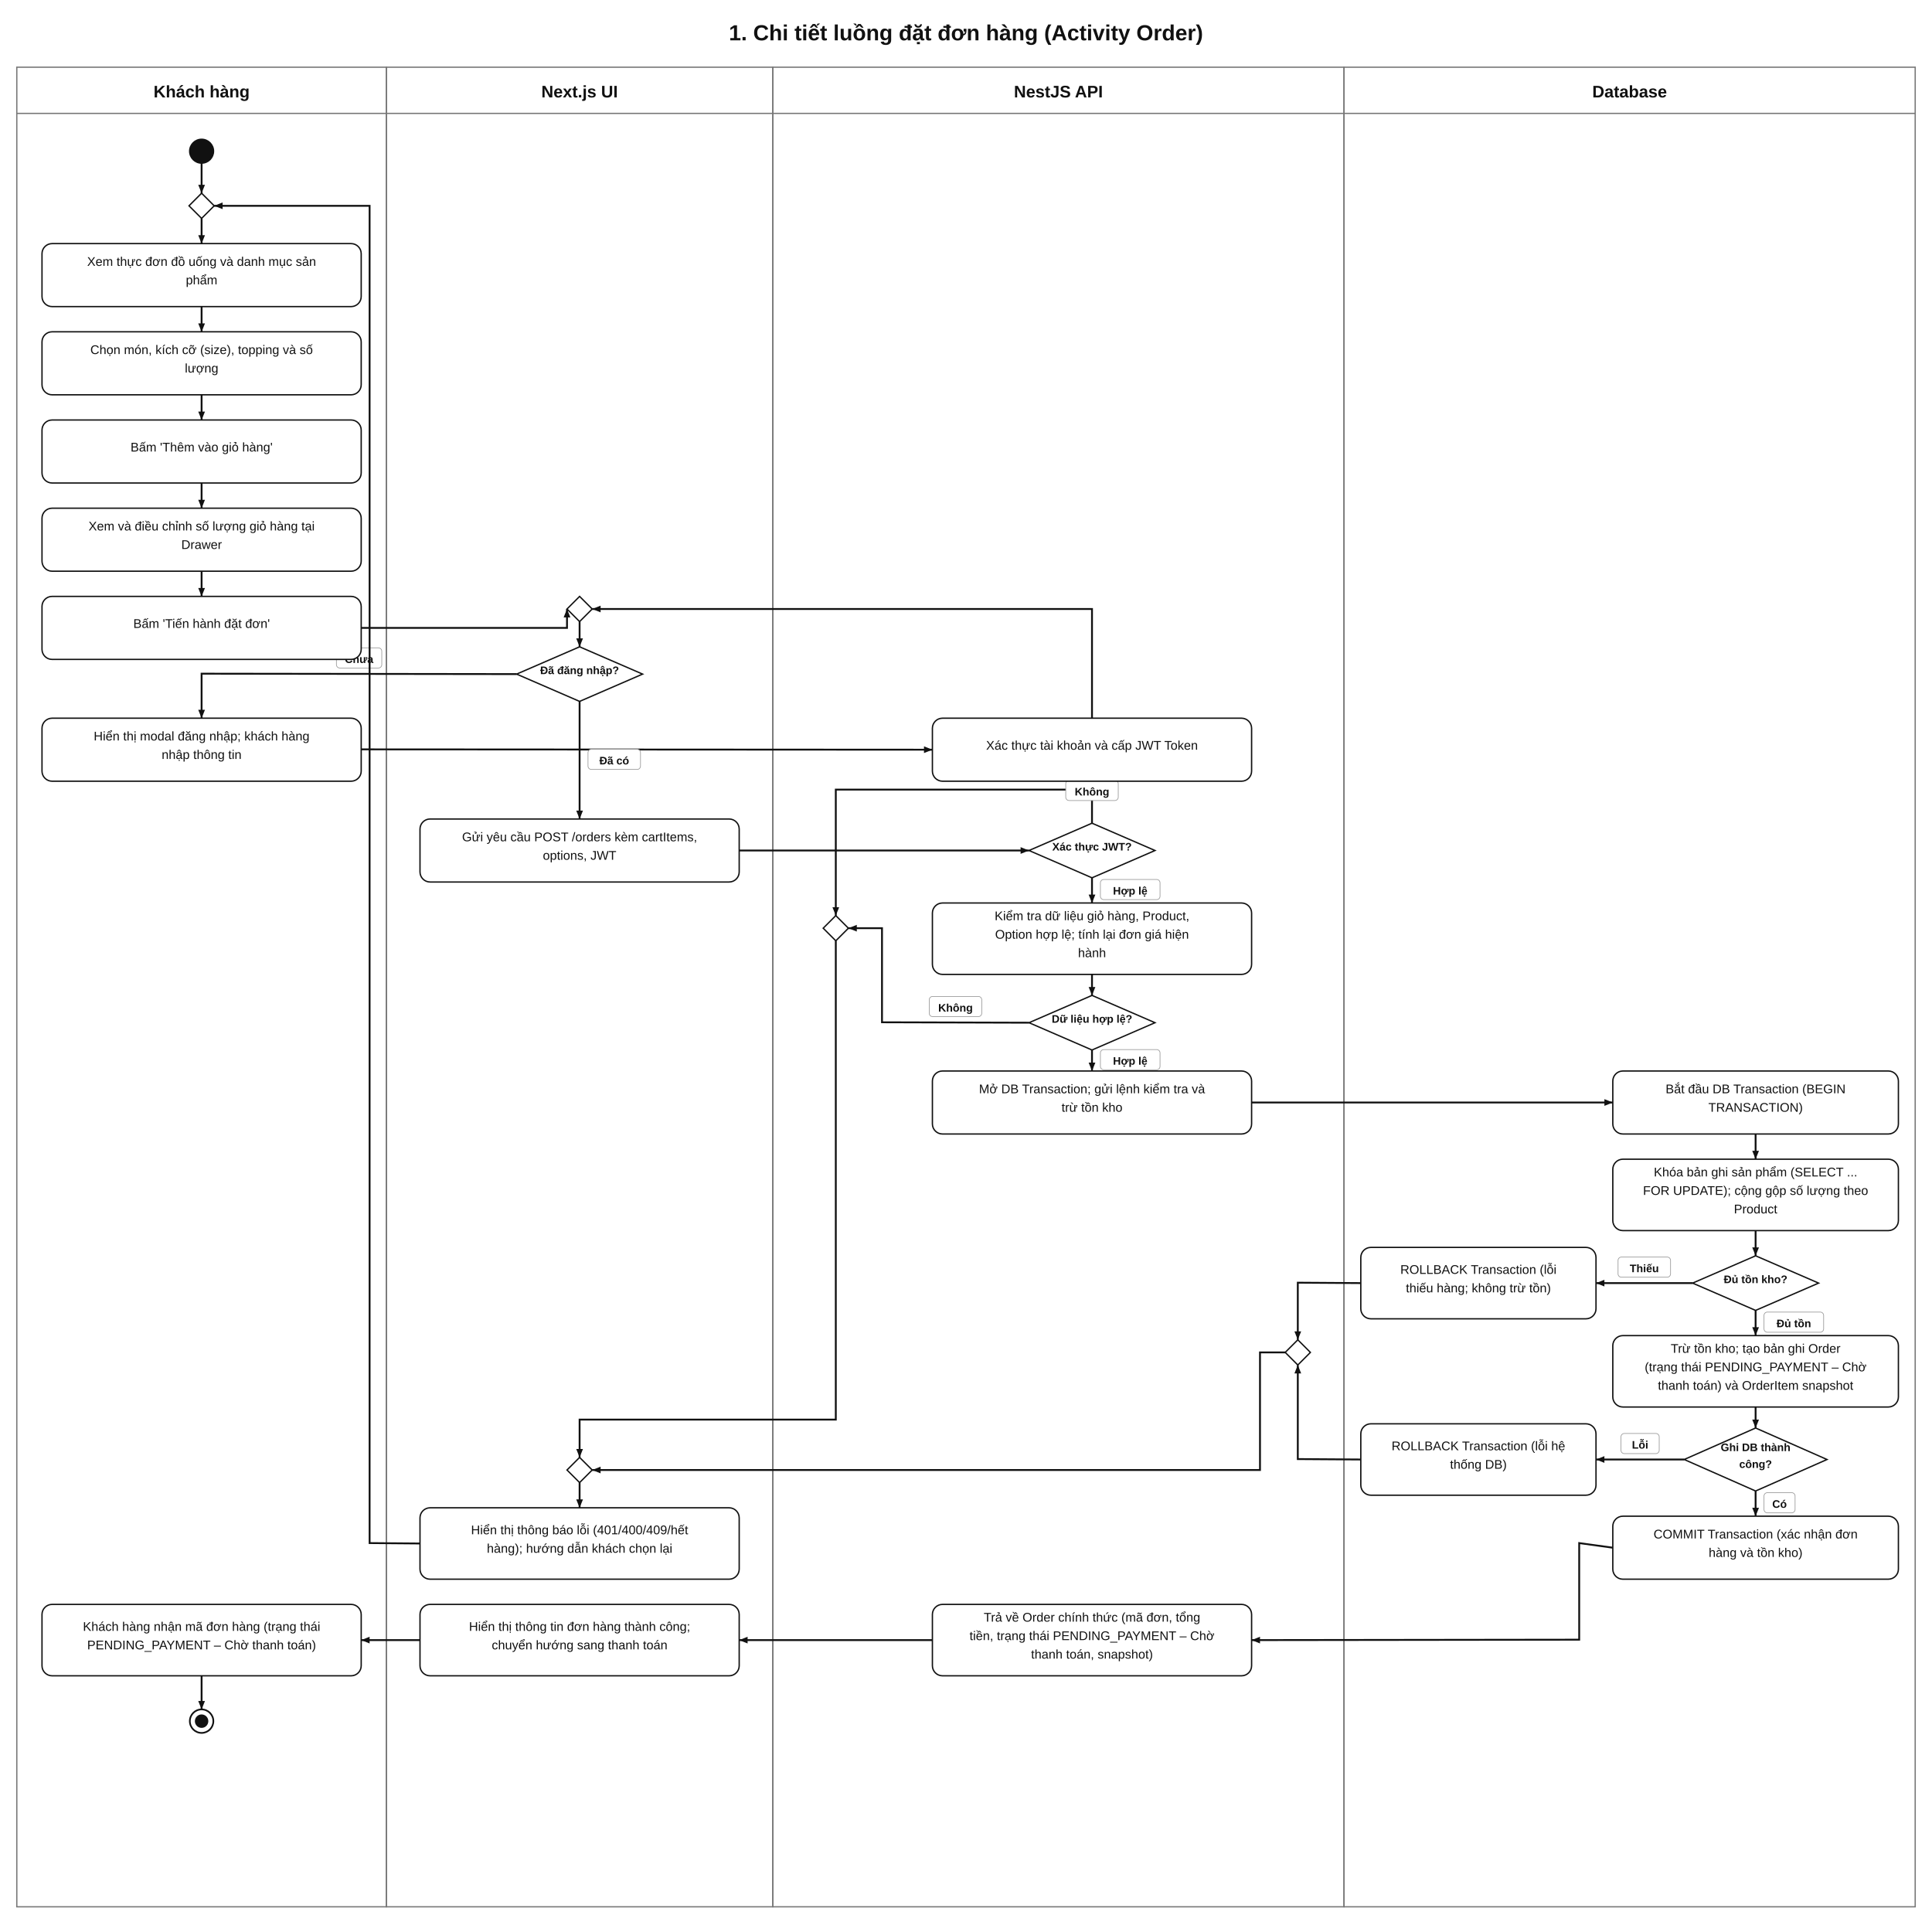
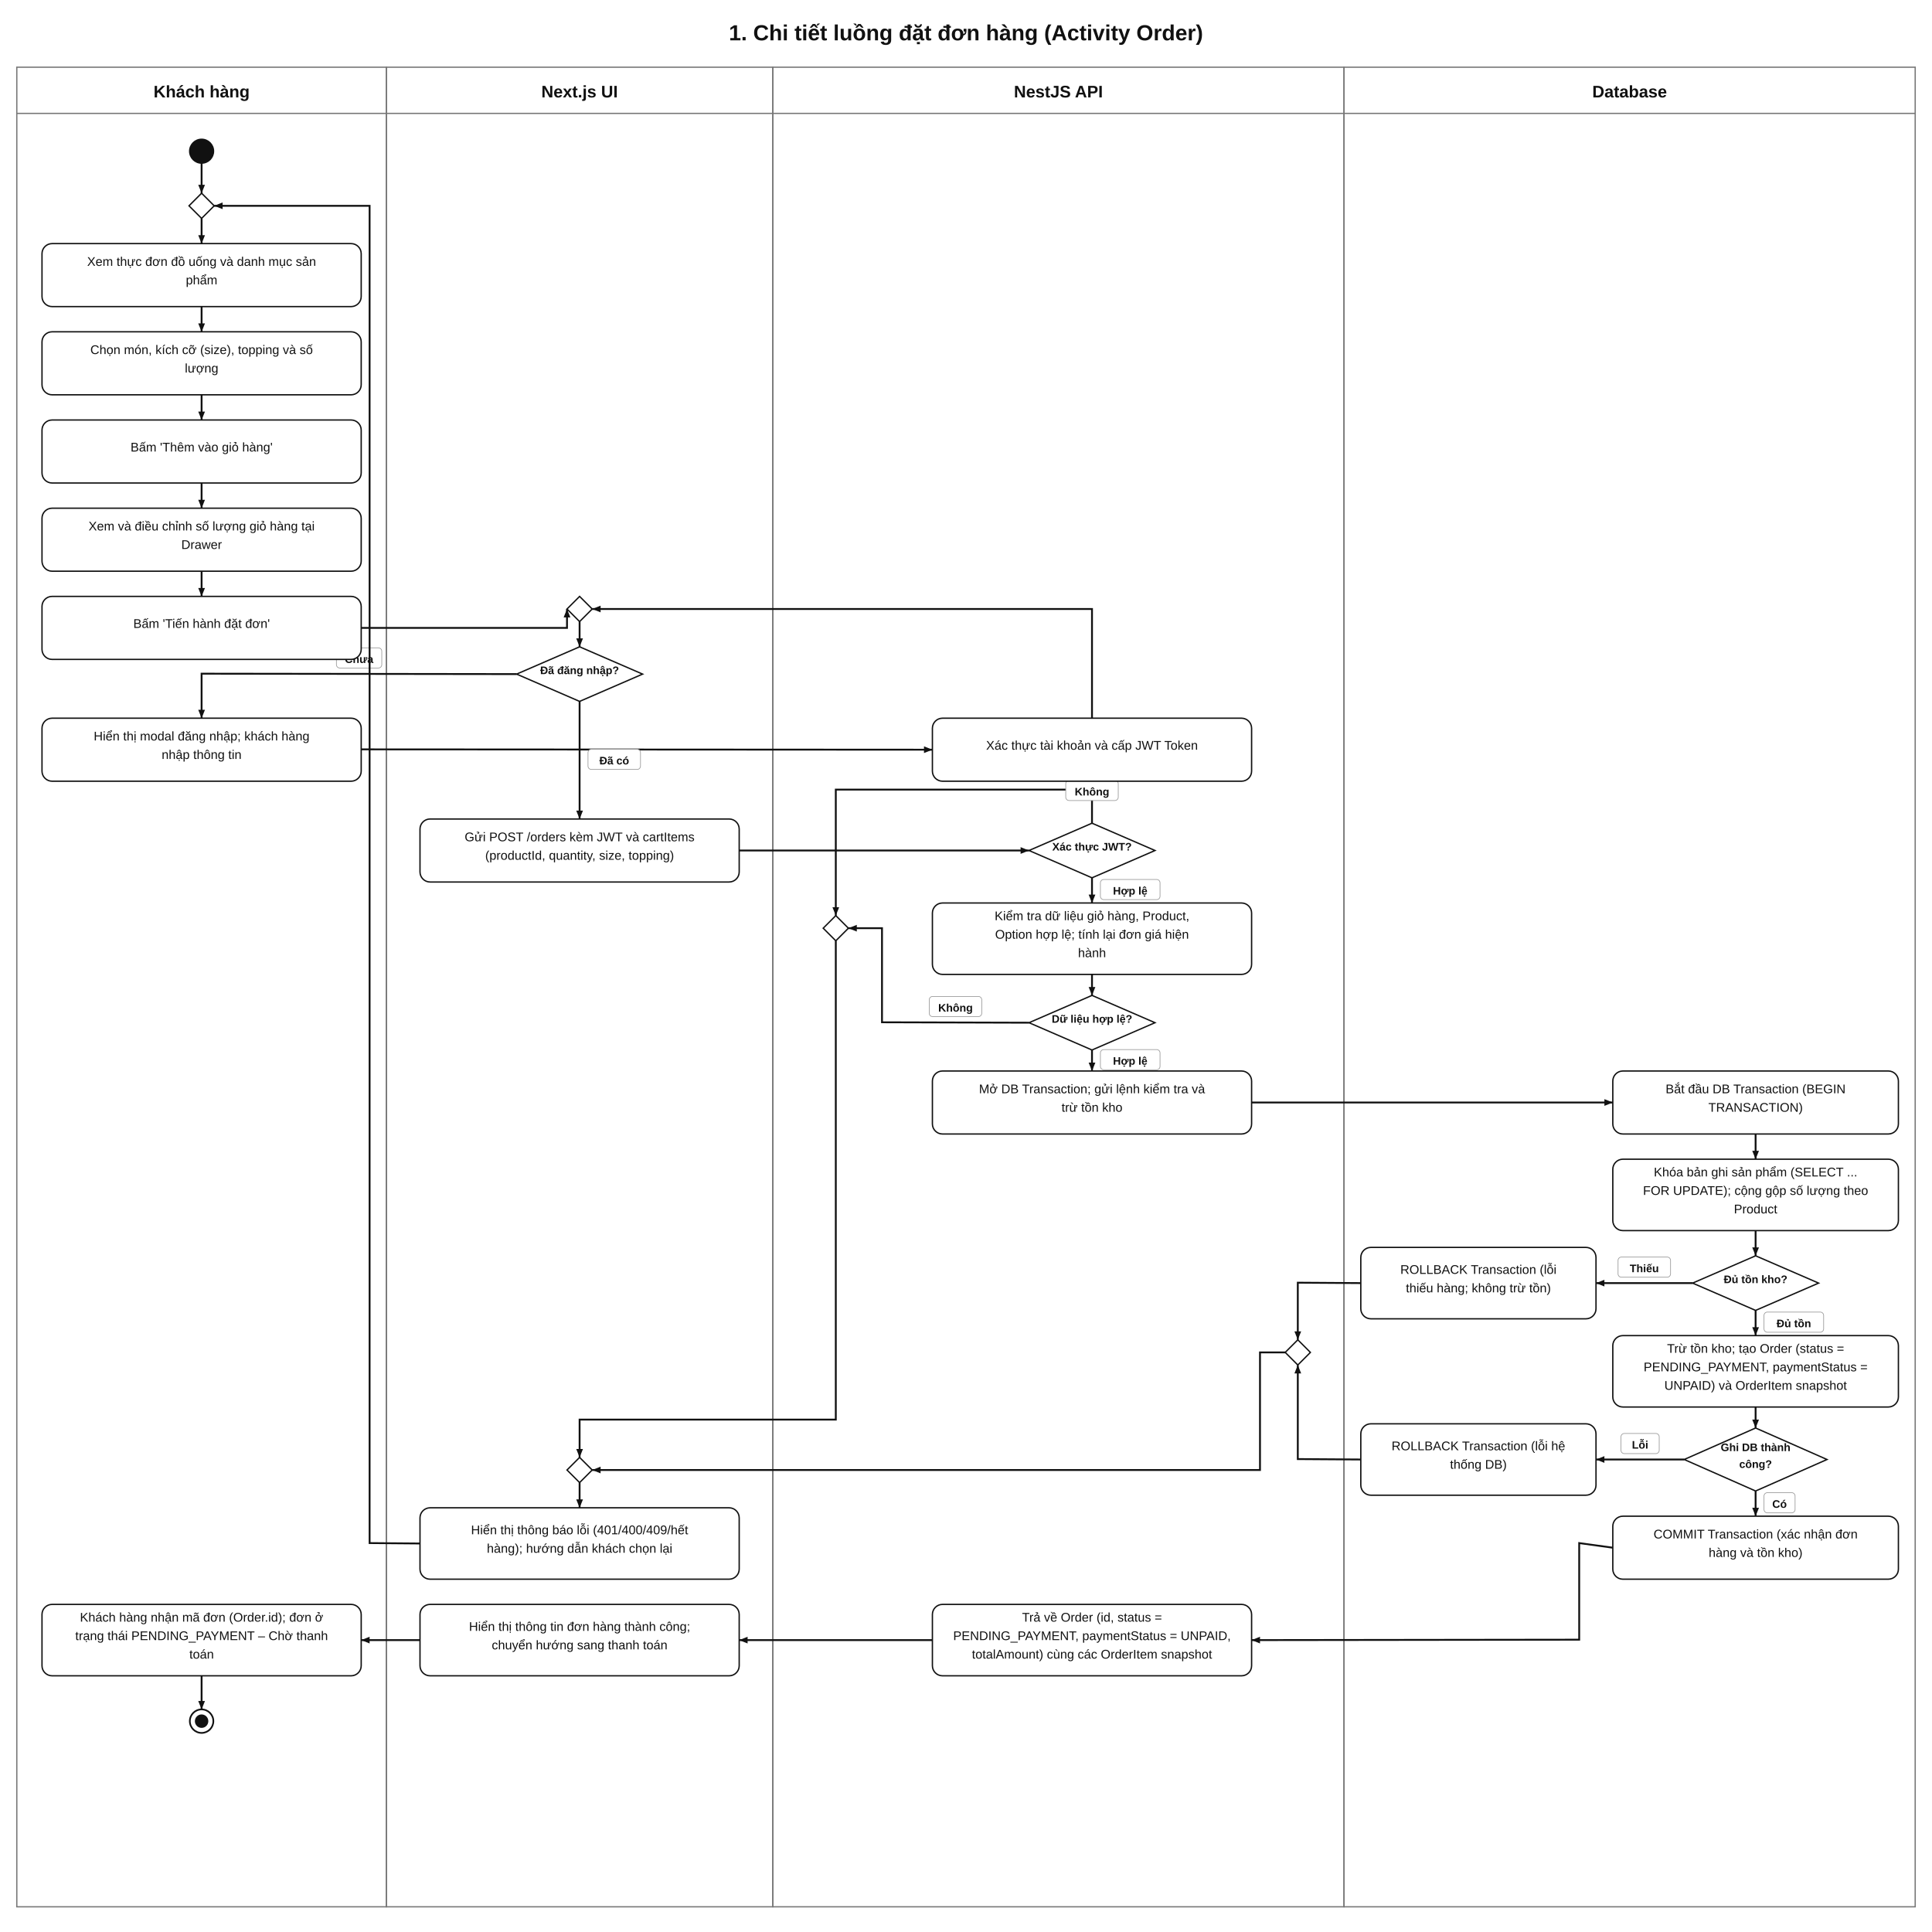
<svg xmlns="http://www.w3.org/2000/svg" width="2300" height="2300" viewBox="0 0 2300 2300" style="background:#ffffff;color-scheme:light">
  <defs>
    <marker id="arr" markerWidth="12" markerHeight="10" refX="11" refY="5" orient="auto" markerUnits="userSpaceOnUse">
      <path d="M1,1 L11,5 L1,9 Z" fill="#111111" />
    </marker>
  </defs>
  <rect width="2300" height="2300" fill="#ffffff" />
  <text x="1150.0" y="48" fill="#111111" font-family="Arial" font-size="26" font-weight="700" text-anchor="middle">1. Chi tiết luồng đặt đơn hàng (Activity Order)</text>
  <rect x="20" y="80" width="440" height="2190" fill="none" stroke="#777777" stroke-width="1.5" />
  <line x1="20" y1="135" x2="460" y2="135" stroke="#777777" stroke-width="1.5" />
  <text x="240.0" y="116" fill="#111111" font-family="Arial" font-size="20" font-weight="700" text-anchor="middle">Khách hàng</text>
  <rect x="460" y="80" width="460" height="2190" fill="none" stroke="#777777" stroke-width="1.5" />
  <line x1="460" y1="135" x2="920" y2="135" stroke="#777777" stroke-width="1.5" />
  <text x="690.0" y="116" fill="#111111" font-family="Arial" font-size="20" font-weight="700" text-anchor="middle">Next.js UI</text>
  <rect x="920" y="80" width="680" height="2190" fill="none" stroke="#777777" stroke-width="1.5" />
  <line x1="920" y1="135" x2="1600" y2="135" stroke="#777777" stroke-width="1.5" />
  <text x="1260.0" y="116" fill="#111111" font-family="Arial" font-size="20" font-weight="700" text-anchor="middle">NestJS API</text>
  <rect x="1600" y="80" width="680" height="2190" fill="none" stroke="#777777" stroke-width="1.5" />
  <line x1="1600" y1="135" x2="2280" y2="135" stroke="#777777" stroke-width="1.5" />
  <text x="1940.0" y="116" fill="#111111" font-family="Arial" font-size="20" font-weight="700" text-anchor="middle">Database</text>
  <polyline points="240.0,194.0 240.0,230.0" stroke="#111111" stroke-width="2.2" fill="none" marker-end="url(#arr)" />
  <polyline points="240.0,260.0 240.0,290.0" stroke="#111111" stroke-width="2.2" fill="none" marker-end="url(#arr)" />
  <polyline points="240.0,365.0 240.0,395.0" stroke="#111111" stroke-width="2.2" fill="none" marker-end="url(#arr)" />
  <polyline points="240.0,470.0 240.0,500.0" stroke="#111111" stroke-width="2.2" fill="none" marker-end="url(#arr)" />
  <polyline points="240.0,575.0 240.0,605.0" stroke="#111111" stroke-width="2.2" fill="none" marker-end="url(#arr)" />
  <polyline points="240.0,680.0 240.0,710.0" stroke="#111111" stroke-width="2.2" fill="none" marker-end="url(#arr)" />
  <polyline points="430.0,747.5 675.0,747.5 675.0,725.0" stroke="#111111" stroke-width="2.2" fill="none" marker-end="url(#arr)" />
  <polyline points="690.0,740.0 690.0,770.0" stroke="#111111" stroke-width="2.2" fill="none" marker-end="url(#arr)" />
  <polyline points="615.0,802.5 240.0,802.0 240.0,855.0" stroke="#111111" stroke-width="2.2" fill="none" marker-end="url(#arr)" />
  <rect x="400.5" y="771.25" width="54.0" height="24" fill="#ffffff" stroke="#999999" stroke-width="0.8" rx="4" />
  <text x="427.5" y="789.25" fill="#111111" font-family="Arial" font-size="13" font-weight="600" text-anchor="middle">Chưa</text>
  <polyline points="240.0,930.0 240.0,892.0 1110.0,892.5" stroke="#111111" stroke-width="2.2" fill="none" marker-end="url(#arr)" />
  <polyline points="1300.0,855.0 1300.0,725.0 705.0,725.0" stroke="#111111" stroke-width="2.2" fill="none" marker-end="url(#arr)" />
  <polyline points="690.0,835.0 690.0,975.0" stroke="#111111" stroke-width="2.2" fill="none" marker-end="url(#arr)" />
  <rect x="700.0" y="892.0" width="62.5" height="24" fill="#ffffff" stroke="#999999" stroke-width="0.8" rx="4" />
  <text x="731.25" y="910.0" fill="#111111" font-family="Arial" font-size="13" font-weight="600" text-anchor="middle">Đã có</text>
  <polyline points="880.0,1012.5 1225.0,1012.5" stroke="#111111" stroke-width="2.2" fill="none" marker-end="url(#arr)" />
  <polyline points="1300.0,1045.0 1300.0,1075.0" stroke="#111111" stroke-width="2.2" fill="none" marker-end="url(#arr)" />
  <rect x="1310.0" y="1047.0" width="71.0" height="24" fill="#ffffff" stroke="#999999" stroke-width="0.8" rx="4" />
  <text x="1345.5" y="1065.0" fill="#111111" font-family="Arial" font-size="13" font-weight="600" text-anchor="middle">Hợp lệ</text>
  <polyline points="1300.0,980.0 1300.0,940.0 995.0,940.0 995.0,1090.0" stroke="#111111" stroke-width="2.2" fill="none" marker-end="url(#arr)" />
  <rect x="1268.75" y="929.0" width="62.5" height="24" fill="#ffffff" stroke="#999999" stroke-width="0.8" rx="4" />
  <text x="1300.0" y="947.0" fill="#111111" font-family="Arial" font-size="13" font-weight="600" text-anchor="middle">Không</text>
  <polyline points="1300.0,1160.0 1300.0,1185.0" stroke="#111111" stroke-width="2.2" fill="none" marker-end="url(#arr)" />
  <polyline points="1300.0,1250.0 1300.0,1275.0" stroke="#111111" stroke-width="2.2" fill="none" marker-end="url(#arr)" />
  <rect x="1310.0" y="1249.5" width="71.0" height="24" fill="#ffffff" stroke="#999999" stroke-width="0.8" rx="4" />
  <text x="1345.5" y="1267.5" fill="#111111" font-family="Arial" font-size="13" font-weight="600" text-anchor="middle">Hợp lệ</text>
  <polyline points="1225.0,1217.5 1050.0,1217.0 1050.0,1105.0 1010.0,1105.0" stroke="#111111" stroke-width="2.2" fill="none" marker-end="url(#arr)" />
  <rect x="1106.25" y="1186.25" width="62.5" height="24" fill="#ffffff" stroke="#999999" stroke-width="0.8" rx="4" />
  <text x="1137.5" y="1204.25" fill="#111111" font-family="Arial" font-size="13" font-weight="600" text-anchor="middle">Không</text>
  <polyline points="1490.0,1312.5 1920.0,1312.5" stroke="#111111" stroke-width="2.2" fill="none" marker-end="url(#arr)" />
  <polyline points="2090.0,1350.0 2090.0,1380.0" stroke="#111111" stroke-width="2.2" fill="none" marker-end="url(#arr)" />
  <polyline points="2090.0,1465.0 2090.0,1495.0" stroke="#111111" stroke-width="2.2" fill="none" marker-end="url(#arr)" />
  <polyline points="2090.0,1560.0 2090.0,1590.0" stroke="#111111" stroke-width="2.2" fill="none" marker-end="url(#arr)" />
  <rect x="2100.0" y="1562.0" width="71.0" height="24" fill="#ffffff" stroke="#999999" stroke-width="0.8" rx="4" />
  <text x="2135.5" y="1580.0" fill="#111111" font-family="Arial" font-size="13" font-weight="600" text-anchor="middle">Đủ tồn</text>
  <polyline points="2015.0,1527.5 1900.0,1527.5" stroke="#111111" stroke-width="2.2" fill="none" marker-end="url(#arr)" />
  <rect x="1926.25" y="1496.5" width="62.5" height="24" fill="#ffffff" stroke="#999999" stroke-width="0.8" rx="4" />
  <text x="1957.5" y="1514.5" fill="#111111" font-family="Arial" font-size="13" font-weight="600" text-anchor="middle">Thiếu</text>
  <polyline points="1620.0,1527.5 1545.0,1527.0 1545.0,1595.0" stroke="#111111" stroke-width="2.2" fill="none" marker-end="url(#arr)" />
  <polyline points="2090.0,1675.0 2090.0,1700.0" stroke="#111111" stroke-width="2.2" fill="none" marker-end="url(#arr)" />
  <polyline points="2090.0,1775.0 2090.0,1805.0" stroke="#111111" stroke-width="2.2" fill="none" marker-end="url(#arr)" />
  <rect x="2100.0" y="1777.0" width="37.0" height="24" fill="#ffffff" stroke="#999999" stroke-width="0.8" rx="4" />
  <text x="2118.5" y="1795.0" fill="#111111" font-family="Arial" font-size="13" font-weight="600" text-anchor="middle">Có</text>
  <polyline points="2005.0,1737.5 1900.0,1737.5" stroke="#111111" stroke-width="2.2" fill="none" marker-end="url(#arr)" />
  <rect x="1929.75" y="1706.5" width="45.5" height="24" fill="#ffffff" stroke="#999999" stroke-width="0.8" rx="4" />
  <text x="1952.5" y="1724.5" fill="#111111" font-family="Arial" font-size="13" font-weight="600" text-anchor="middle">Lỗi</text>
  <polyline points="1620.0,1737.5 1545.0,1737.0 1545.0,1625.0" stroke="#111111" stroke-width="2.2" fill="none" marker-end="url(#arr)" />
  <polyline points="995.0,1120.0 995.0,1690.0 690.0,1690.0 690.0,1735.0" stroke="#111111" stroke-width="2.2" fill="none" marker-end="url(#arr)" />
  <polyline points="1530.0,1610.0 1500.0,1610.0 1500.0,1750.0 705.0,1750.0" stroke="#111111" stroke-width="2.2" fill="none" marker-end="url(#arr)" />
  <polyline points="690.0,1765.0 690.0,1795.0" stroke="#111111" stroke-width="2.2" fill="none" marker-end="url(#arr)" />
  <polyline points="500.0,1837.5 440.0,1837.0 440.0,245.0 255.0,245.0" stroke="#111111" stroke-width="2.2" fill="none" marker-end="url(#arr)" />
  <polyline points="1920.0,1842.5 1880.0,1837.0 1880.0,1952.0 1490.0,1952.5" stroke="#111111" stroke-width="2.2" fill="none" marker-end="url(#arr)" />
  <polyline points="1110.0,1952.5 880.0,1952.5" stroke="#111111" stroke-width="2.2" fill="none" marker-end="url(#arr)" />
  <polyline points="500.0,1952.5 430.0,1952.5" stroke="#111111" stroke-width="2.2" fill="none" marker-end="url(#arr)" />
  <polyline points="240.0,1995.0 240.0,2035.0" stroke="#111111" stroke-width="2.2" fill="none" marker-end="url(#arr)" />
  <circle cx="240.0" cy="180.0" r="14" fill="#111111" stroke="#111111" stroke-width="2" />
  <polygon points="240.0,230 255,245.0 240.0,260 225,245.0" fill="#ffffff" stroke="#111111" stroke-width="1.6" />
  <rect x="50" y="290" width="380" height="75" rx="12" fill="#ffffff" stroke="#111111" stroke-width="1.6" />
  <text x="240.0" y="316.5" fill="#111111" font-family="Arial" font-size="15" font-weight="400" text-anchor="middle">Xem thực đơn đồ uống và danh mục sản</text>
  <text x="240.0" y="338.5" fill="#111111" font-family="Arial" font-size="15" font-weight="400" text-anchor="middle">phẩm</text>
  <rect x="50" y="395" width="380" height="75" rx="12" fill="#ffffff" stroke="#111111" stroke-width="1.6" />
  <text x="240.0" y="421.5" fill="#111111" font-family="Arial" font-size="15" font-weight="400" text-anchor="middle">Chọn món, kích cỡ (size), topping và số</text>
  <text x="240.0" y="443.5" fill="#111111" font-family="Arial" font-size="15" font-weight="400" text-anchor="middle">lượng</text>
  <rect x="50" y="500" width="380" height="75" rx="12" fill="#ffffff" stroke="#111111" stroke-width="1.6" />
  <text x="240.0" y="537.5" fill="#111111" font-family="Arial" font-size="15" font-weight="400" text-anchor="middle">Bấm 'Thêm vào giỏ hàng'</text>
  <rect x="50" y="605" width="380" height="75" rx="12" fill="#ffffff" stroke="#111111" stroke-width="1.6" />
  <text x="240.0" y="631.5" fill="#111111" font-family="Arial" font-size="15" font-weight="400" text-anchor="middle">Xem và điều chỉnh số lượng giỏ hàng tại</text>
  <text x="240.0" y="653.5" fill="#111111" font-family="Arial" font-size="15" font-weight="400" text-anchor="middle">Drawer</text>
  <rect x="50" y="710" width="380" height="75" rx="12" fill="#ffffff" stroke="#111111" stroke-width="1.6" />
  <text x="240.0" y="747.5" fill="#111111" font-family="Arial" font-size="15" font-weight="400" text-anchor="middle">Bấm 'Tiến hành đặt đơn'</text>
  <polygon points="690.0,710 705,725.0 690.0,740 675,725.0" fill="#ffffff" stroke="#111111" stroke-width="1.6" />
  <polygon points="690.0,770 765,802.5 690.0,835 615,802.5" fill="#ffffff" stroke="#111111" stroke-width="1.6" />
  <text x="690.0" y="802.5" fill="#111111" font-family="Arial" font-size="13" font-weight="600" text-anchor="middle">Đã đăng nhập?</text>
  <rect x="50" y="855" width="380" height="75" rx="12" fill="#ffffff" stroke="#111111" stroke-width="1.6" />
  <text x="240.0" y="881.5" fill="#111111" font-family="Arial" font-size="15" font-weight="400" text-anchor="middle">Hiển thị modal đăng nhập; khách hàng</text>
  <text x="240.0" y="903.5" fill="#111111" font-family="Arial" font-size="15" font-weight="400" text-anchor="middle">nhập thông tin</text>
  <rect x="1110" y="855" width="380" height="75" rx="12" fill="#ffffff" stroke="#111111" stroke-width="1.6" />
  <text x="1300.0" y="892.5" fill="#111111" font-family="Arial" font-size="15" font-weight="400" text-anchor="middle">Xác thực tài khoản và cấp JWT Token</text>
  <rect x="500" y="975" width="380" height="75" rx="12" fill="#ffffff" stroke="#111111" stroke-width="1.6" />
-   <text x="690.0" y="1001.5" fill="#111111" font-family="Arial" font-size="15" font-weight="400" text-anchor="middle">Gửi yêu cầu POST /orders kèm cartItems,</text>
-   <text x="690.0" y="1023.5" fill="#111111" font-family="Arial" font-size="15" font-weight="400" text-anchor="middle">options, JWT</text>
+   <text x="690.0" y="1001.5" fill="#111111" font-family="Arial" font-size="15" font-weight="400" text-anchor="middle">Gửi POST /orders kèm JWT và cartItems</text>
+   <text x="690.0" y="1023.5" fill="#111111" font-family="Arial" font-size="15" font-weight="400" text-anchor="middle">(productId, quantity, size, topping)</text>
  <polygon points="1300.0,980 1375,1012.5 1300.0,1045 1225,1012.5" fill="#ffffff" stroke="#111111" stroke-width="1.6" />
  <text x="1300.0" y="1012.5" fill="#111111" font-family="Arial" font-size="13" font-weight="600" text-anchor="middle">Xác thực JWT?</text>
  <rect x="1110" y="1075" width="380" height="85" rx="12" fill="#ffffff" stroke="#111111" stroke-width="1.6" />
  <text x="1300.0" y="1095.5" fill="#111111" font-family="Arial" font-size="15" font-weight="400" text-anchor="middle">Kiểm tra dữ liệu giỏ hàng, Product,</text>
  <text x="1300.0" y="1117.5" fill="#111111" font-family="Arial" font-size="15" font-weight="400" text-anchor="middle">Option hợp lệ; tính lại đơn giá hiện</text>
  <text x="1300.0" y="1139.5" fill="#111111" font-family="Arial" font-size="15" font-weight="400" text-anchor="middle">hành</text>
  <polygon points="1300.0,1185 1375,1217.5 1300.0,1250 1225,1217.5" fill="#ffffff" stroke="#111111" stroke-width="1.6" />
  <text x="1300.0" y="1217.5" fill="#111111" font-family="Arial" font-size="13" font-weight="600" text-anchor="middle">Dữ liệu hợp lệ?</text>
  <polygon points="995.0,1090 1010,1105.0 995.0,1120 980,1105.0" fill="#ffffff" stroke="#111111" stroke-width="1.6" />
  <rect x="1110" y="1275" width="380" height="75" rx="12" fill="#ffffff" stroke="#111111" stroke-width="1.6" />
  <text x="1300.0" y="1301.5" fill="#111111" font-family="Arial" font-size="15" font-weight="400" text-anchor="middle">Mở DB Transaction; gửi lệnh kiểm tra và</text>
  <text x="1300.0" y="1323.5" fill="#111111" font-family="Arial" font-size="15" font-weight="400" text-anchor="middle">trừ tồn kho</text>
  <rect x="1920" y="1275" width="340" height="75" rx="12" fill="#ffffff" stroke="#111111" stroke-width="1.6" />
  <text x="2090.0" y="1301.5" fill="#111111" font-family="Arial" font-size="15" font-weight="400" text-anchor="middle">Bắt đầu DB Transaction (BEGIN</text>
  <text x="2090.0" y="1323.5" fill="#111111" font-family="Arial" font-size="15" font-weight="400" text-anchor="middle">TRANSACTION)</text>
  <rect x="1920" y="1380" width="340" height="85" rx="12" fill="#ffffff" stroke="#111111" stroke-width="1.6" />
  <text x="2090.0" y="1400.5" fill="#111111" font-family="Arial" font-size="15" font-weight="400" text-anchor="middle">Khóa bản ghi sản phẩm (SELECT ...</text>
  <text x="2090.0" y="1422.5" fill="#111111" font-family="Arial" font-size="15" font-weight="400" text-anchor="middle">FOR UPDATE); cộng gộp số lượng theo</text>
  <text x="2090.0" y="1444.5" fill="#111111" font-family="Arial" font-size="15" font-weight="400" text-anchor="middle">Product</text>
  <polygon points="2090.0,1495 2165,1527.5 2090.0,1560 2015,1527.5" fill="#ffffff" stroke="#111111" stroke-width="1.6" />
  <text x="2090.0" y="1527.5" fill="#111111" font-family="Arial" font-size="13" font-weight="600" text-anchor="middle">Đủ tồn kho?</text>
  <rect x="1920" y="1590" width="340" height="85" rx="12" fill="#ffffff" stroke="#111111" stroke-width="1.6" />
-   <text x="2090.0" y="1610.5" fill="#111111" font-family="Arial" font-size="15" font-weight="400" text-anchor="middle">Trừ tồn kho; tạo bản ghi Order</text>
-   <text x="2090.0" y="1632.5" fill="#111111" font-family="Arial" font-size="15" font-weight="400" text-anchor="middle">(trạng thái PENDING_PAYMENT – Chờ</text>
-   <text x="2090.0" y="1654.5" fill="#111111" font-family="Arial" font-size="15" font-weight="400" text-anchor="middle">thanh toán) và OrderItem snapshot</text>
+   <text x="2090.0" y="1610.5" fill="#111111" font-family="Arial" font-size="15" font-weight="400" text-anchor="middle">Trừ tồn kho; tạo Order (status =</text>
+   <text x="2090.0" y="1632.5" fill="#111111" font-family="Arial" font-size="15" font-weight="400" text-anchor="middle">PENDING_PAYMENT, paymentStatus =</text>
+   <text x="2090.0" y="1654.5" fill="#111111" font-family="Arial" font-size="15" font-weight="400" text-anchor="middle">UNPAID) và OrderItem snapshot</text>
  <polygon points="2090.0,1700 2175,1737.5 2090.0,1775 2005,1737.5" fill="#ffffff" stroke="#111111" stroke-width="1.6" />
  <text x="2090.0" y="1727.5" fill="#111111" font-family="Arial" font-size="13" font-weight="600" text-anchor="middle">Ghi DB thành</text>
  <text x="2090.0" y="1747.5" fill="#111111" font-family="Arial" font-size="13" font-weight="600" text-anchor="middle">công?</text>
  <rect x="1920" y="1805" width="340" height="75" rx="12" fill="#ffffff" stroke="#111111" stroke-width="1.6" />
  <text x="2090.0" y="1831.5" fill="#111111" font-family="Arial" font-size="15" font-weight="400" text-anchor="middle">COMMIT Transaction (xác nhận đơn</text>
  <text x="2090.0" y="1853.5" fill="#111111" font-family="Arial" font-size="15" font-weight="400" text-anchor="middle">hàng và tồn kho)</text>
  <rect x="1620" y="1485" width="280" height="85" rx="12" fill="#ffffff" stroke="#111111" stroke-width="1.6" />
  <text x="1760.0" y="1516.5" fill="#111111" font-family="Arial" font-size="15" font-weight="400" text-anchor="middle">ROLLBACK Transaction (lỗi</text>
  <text x="1760.0" y="1538.5" fill="#111111" font-family="Arial" font-size="15" font-weight="400" text-anchor="middle">thiếu hàng; không trừ tồn)</text>
  <rect x="1620" y="1695" width="280" height="85" rx="12" fill="#ffffff" stroke="#111111" stroke-width="1.6" />
  <text x="1760.0" y="1726.5" fill="#111111" font-family="Arial" font-size="15" font-weight="400" text-anchor="middle">ROLLBACK Transaction (lỗi hệ</text>
  <text x="1760.0" y="1748.5" fill="#111111" font-family="Arial" font-size="15" font-weight="400" text-anchor="middle">thống DB)</text>
  <polygon points="1545.0,1595 1560,1610.0 1545.0,1625 1530,1610.0" fill="#ffffff" stroke="#111111" stroke-width="1.6" />
  <polygon points="690.0,1735 705,1750.0 690.0,1765 675,1750.0" fill="#ffffff" stroke="#111111" stroke-width="1.6" />
  <rect x="500" y="1795" width="380" height="85" rx="12" fill="#ffffff" stroke="#111111" stroke-width="1.6" />
  <text x="690.0" y="1826.5" fill="#111111" font-family="Arial" font-size="15" font-weight="400" text-anchor="middle">Hiển thị thông báo lỗi (401/400/409/hết</text>
  <text x="690.0" y="1848.5" fill="#111111" font-family="Arial" font-size="15" font-weight="400" text-anchor="middle">hàng); hướng dẫn khách chọn lại</text>
  <rect x="1110" y="1910" width="380" height="85" rx="12" fill="#ffffff" stroke="#111111" stroke-width="1.6" />
-   <text x="1300.0" y="1930.5" fill="#111111" font-family="Arial" font-size="15" font-weight="400" text-anchor="middle">Trả về Order chính thức (mã đơn, tổng</text>
-   <text x="1300.0" y="1952.5" fill="#111111" font-family="Arial" font-size="15" font-weight="400" text-anchor="middle">tiền, trạng thái PENDING_PAYMENT – Chờ</text>
-   <text x="1300.0" y="1974.5" fill="#111111" font-family="Arial" font-size="15" font-weight="400" text-anchor="middle">thanh toán, snapshot)</text>
+   <text x="1300.0" y="1930.5" fill="#111111" font-family="Arial" font-size="15" font-weight="400" text-anchor="middle">Trả về Order (id, status =</text>
+   <text x="1300.0" y="1952.5" fill="#111111" font-family="Arial" font-size="15" font-weight="400" text-anchor="middle">PENDING_PAYMENT, paymentStatus = UNPAID,</text>
+   <text x="1300.0" y="1974.5" fill="#111111" font-family="Arial" font-size="15" font-weight="400" text-anchor="middle">totalAmount) cùng các OrderItem snapshot</text>
  <rect x="500" y="1910" width="380" height="85" rx="12" fill="#ffffff" stroke="#111111" stroke-width="1.6" />
  <text x="690.0" y="1941.5" fill="#111111" font-family="Arial" font-size="15" font-weight="400" text-anchor="middle">Hiển thị thông tin đơn hàng thành công;</text>
  <text x="690.0" y="1963.5" fill="#111111" font-family="Arial" font-size="15" font-weight="400" text-anchor="middle">chuyển hướng sang thanh toán</text>
  <rect x="50" y="1910" width="380" height="85" rx="12" fill="#ffffff" stroke="#111111" stroke-width="1.6" />
-   <text x="240.0" y="1941.5" fill="#111111" font-family="Arial" font-size="15" font-weight="400" text-anchor="middle">Khách hàng nhận mã đơn hàng (trạng thái</text>
-   <text x="240.0" y="1963.5" fill="#111111" font-family="Arial" font-size="15" font-weight="400" text-anchor="middle">PENDING_PAYMENT – Chờ thanh toán)</text>
+   <text x="240.0" y="1930.5" fill="#111111" font-family="Arial" font-size="15" font-weight="400" text-anchor="middle">Khách hàng nhận mã đơn (Order.id); đơn ở</text>
+   <text x="240.0" y="1952.5" fill="#111111" font-family="Arial" font-size="15" font-weight="400" text-anchor="middle">trạng thái PENDING_PAYMENT – Chờ thanh</text>
+   <text x="240.0" y="1974.5" fill="#111111" font-family="Arial" font-size="15" font-weight="400" text-anchor="middle">toán</text>
  <circle cx="240.0" cy="2049.0" r="14" fill="#ffffff" stroke="#111111" stroke-width="2" />
  <circle cx="240.0" cy="2049.0" r="8" fill="#111111" />
</svg>
